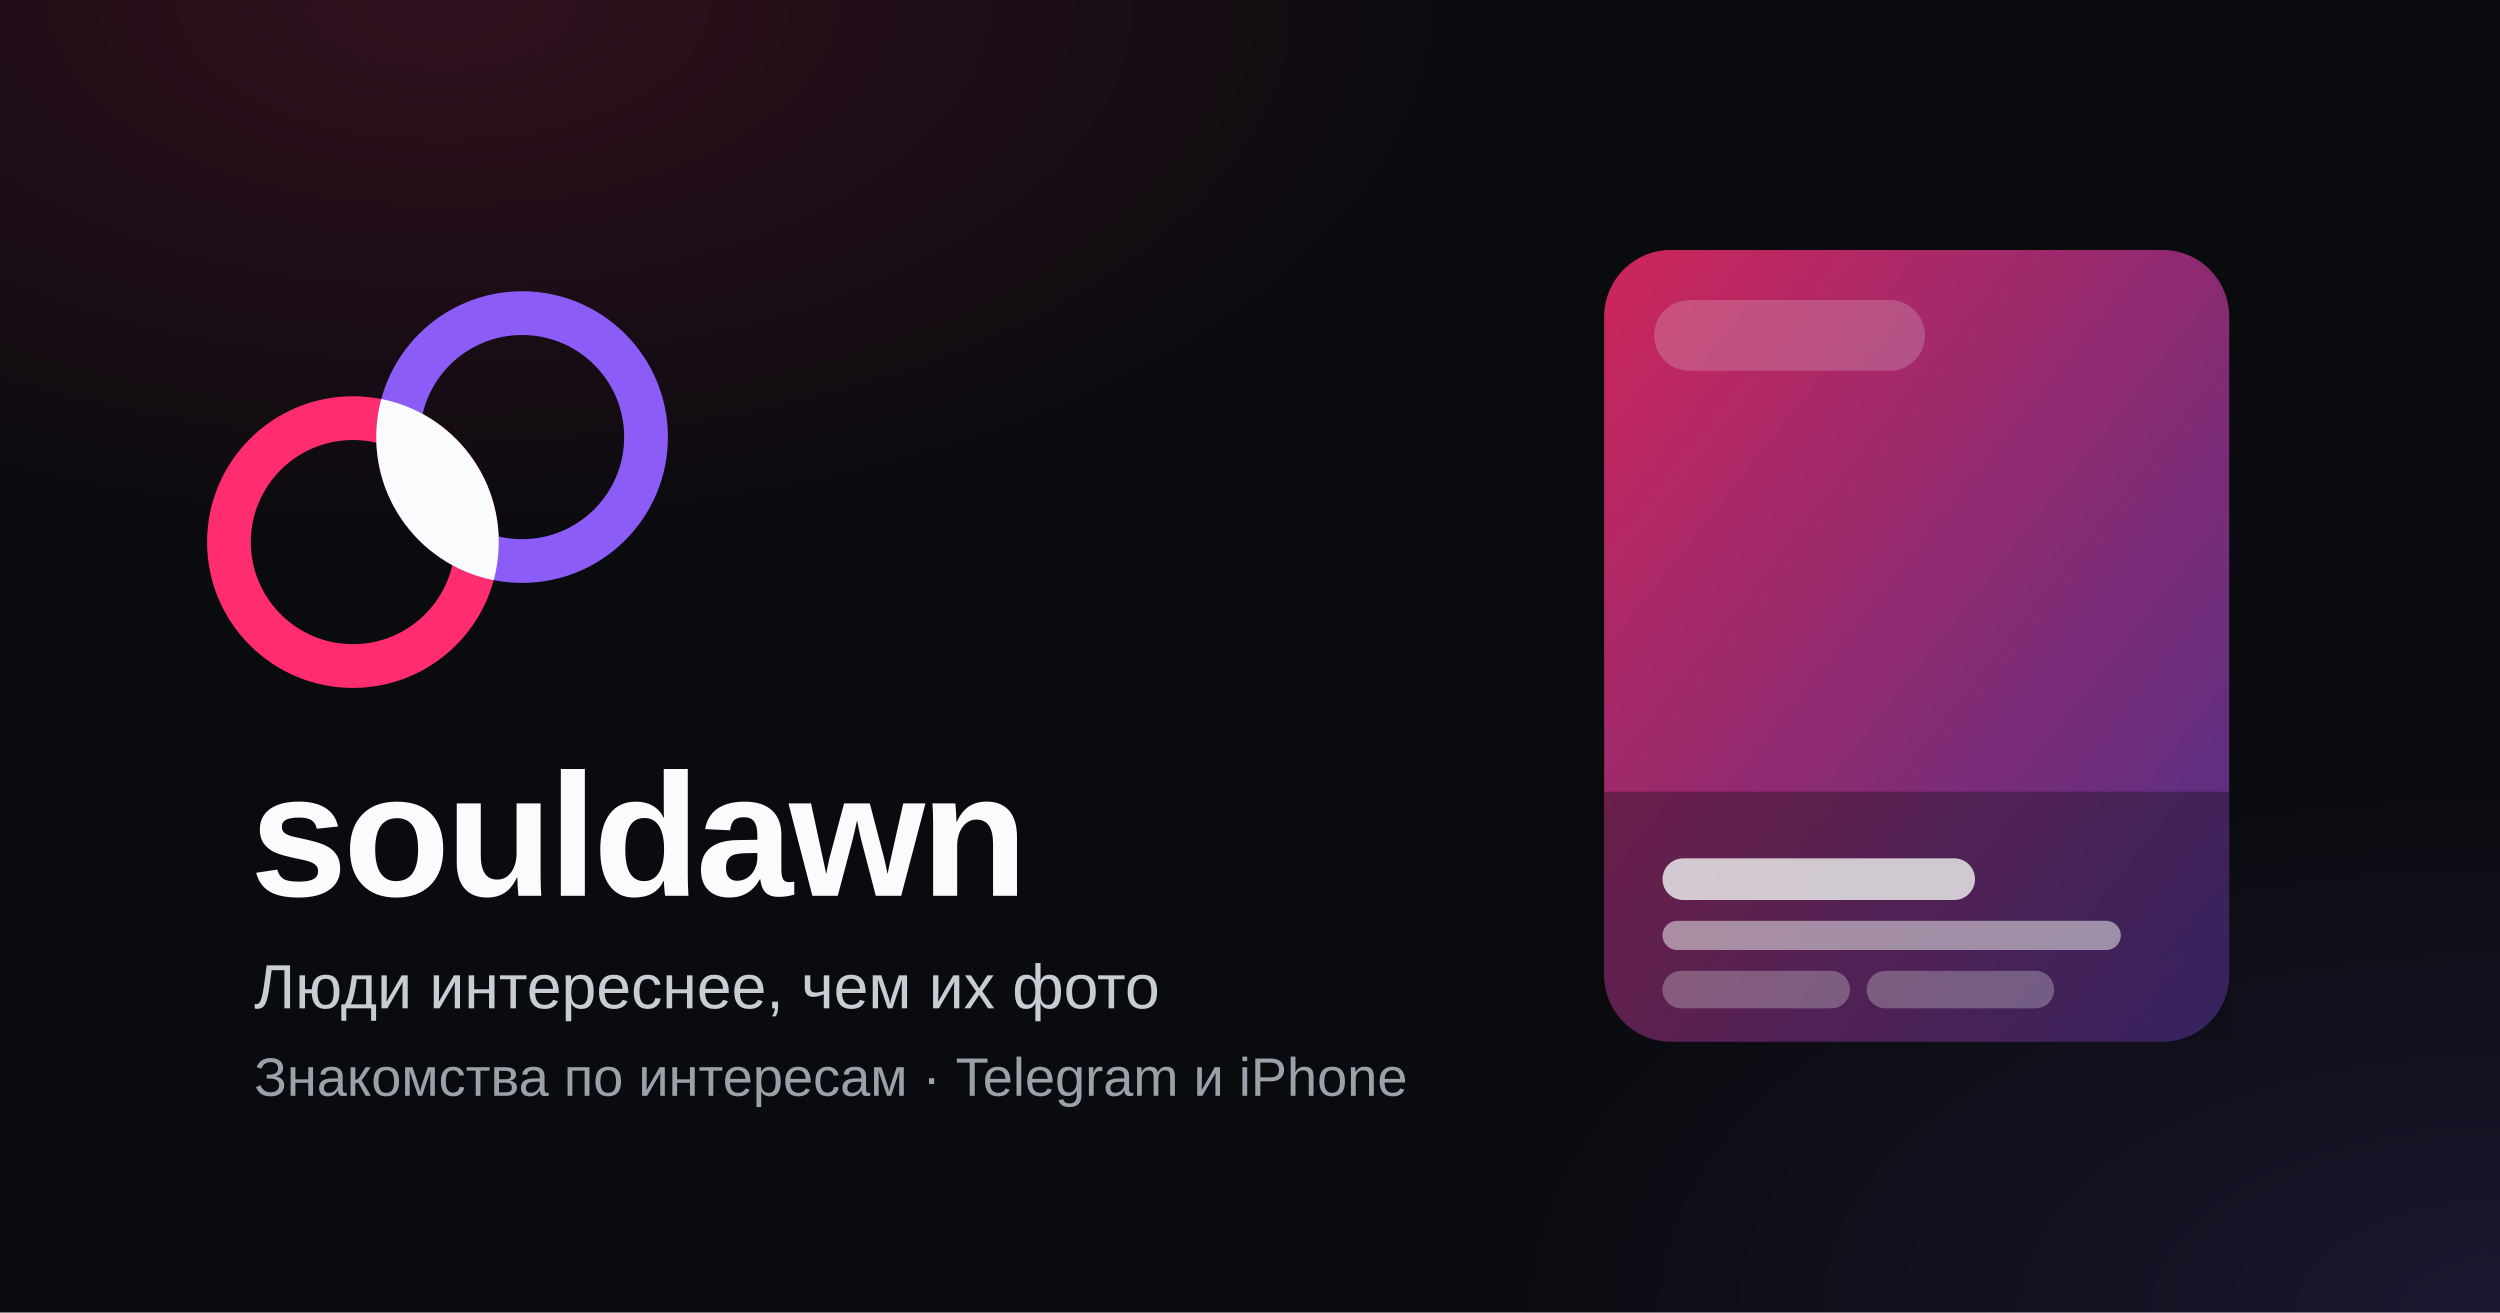
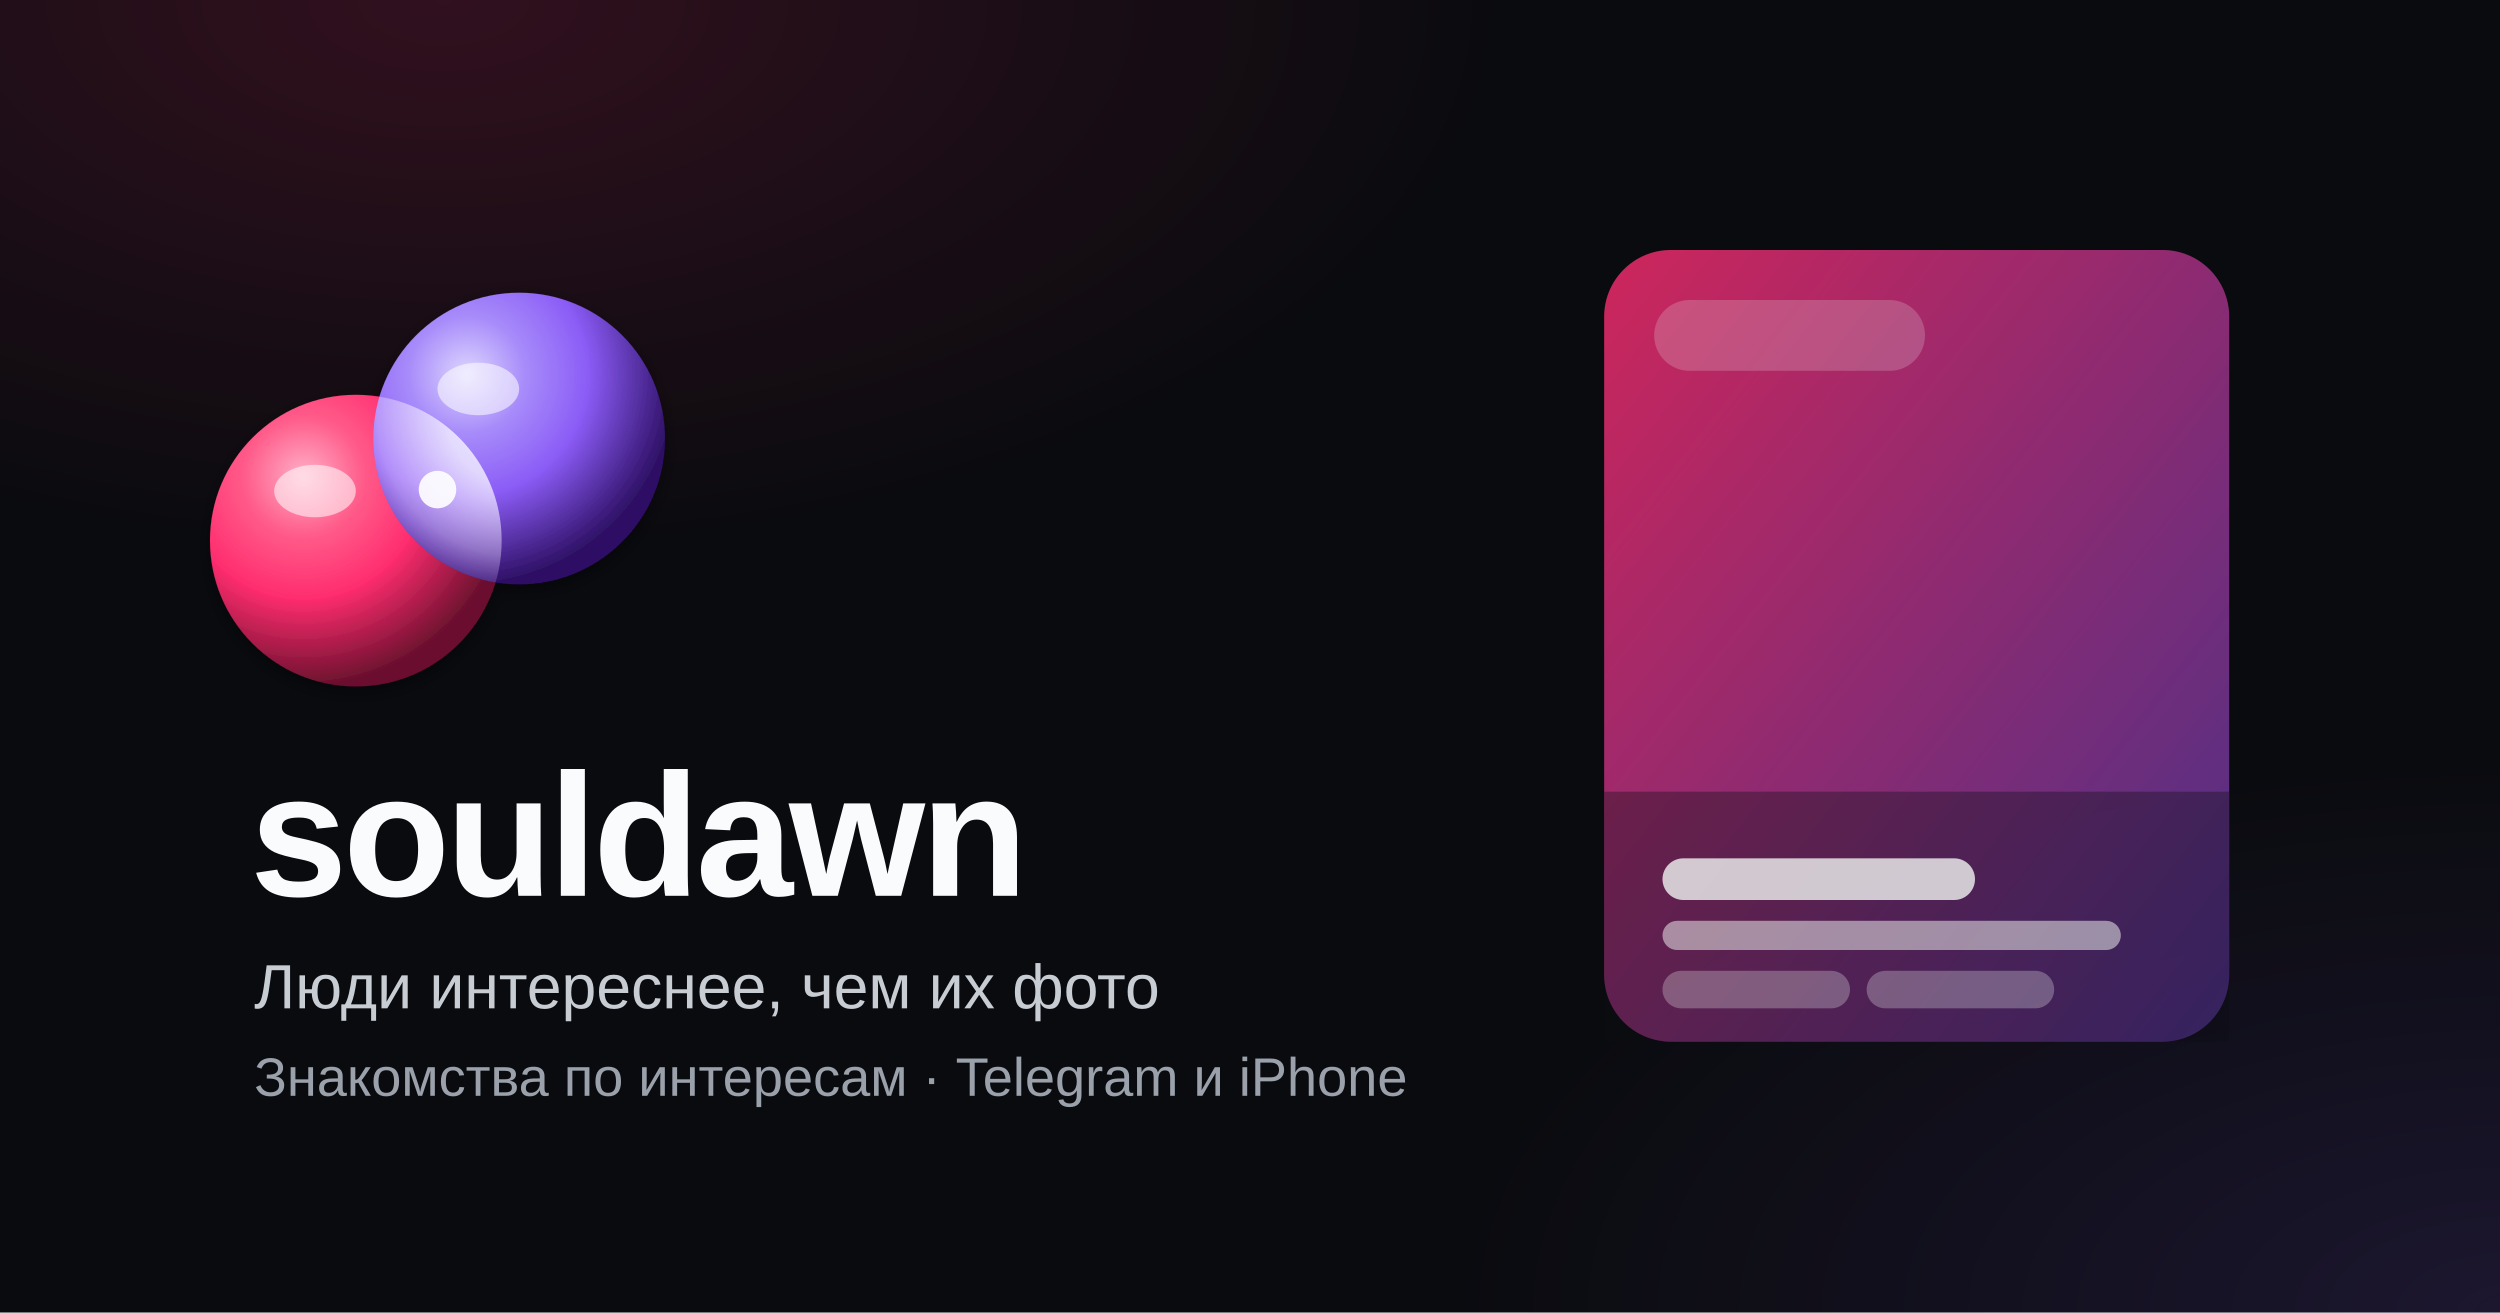
<svg xmlns="http://www.w3.org/2000/svg" width="1200" height="630" viewBox="0 0 1200 630" role="img" aria-labelledby="ogTitle ogDesc">
  <defs>
    <radialGradient id="glow1" cx="18%" cy="0%" r="70%">
      <stop offset="0%" stop-color="#ff2d6f" stop-opacity="0.16" />
      <stop offset="60%" stop-color="#ff2d6f" stop-opacity="0" />
    </radialGradient>
    <radialGradient id="glow2" cx="100%" cy="100%" r="70%">
      <stop offset="0%" stop-color="#8b5cf6" stop-opacity="0.14" />
      <stop offset="60%" stop-color="#8b5cf6" stop-opacity="0" />
    </radialGradient>
    <linearGradient id="cardGrad" x1="0%" y1="0%" x2="100%" y2="100%">
      <stop offset="0%" stop-color="#ff2d6f" />
      <stop offset="100%" stop-color="#5b3aa8" />
    </linearGradient>
+     <radialGradient id="oga" cx="32%" cy="28%" r="72%">
+       <stop offset="0%" stop-color="#ffb0c8" />
+       <stop offset="28%" stop-color="#ff5c8a" />
+       <stop offset="58%" stop-color="#ff2d6f" />
+       <stop offset="100%" stop-color="#6b102e" />
+     </radialGradient>
+     <radialGradient id="ogb" cx="32%" cy="28%" r="72%">
+       <stop offset="0%" stop-color="#ddd6fe" />
+       <stop offset="28%" stop-color="#a78bfa" />
+       <stop offset="58%" stop-color="#8b5cf6" />
+       <stop offset="100%" stop-color="#2e1065" />
+     </radialGradient>
+     <radialGradient id="oglens" cx="50%" cy="42%" r="62%">
+       <stop offset="0%" stop-color="#ffffff" stop-opacity="1" />
+       <stop offset="40%" stop-color="#f5f3ff" stop-opacity="0.85" />
+       <stop offset="78%" stop-color="#e9d5ff" stop-opacity="0.45" />
+       <stop offset="100%" stop-color="#c084fc" stop-opacity="0.15" />
+     </radialGradient>
+     <filter id="ogf" x="-30%" y="-30%" width="160%" height="160%">
+       <feGaussianBlur in="SourceAlpha" stdDeviation="4" result="blur" />
+       <feOffset dy="3" result="off" />
+       <feFlood flood-color="#000000" flood-opacity="0.4" result="color" />
+       <feComposite in="color" in2="off" operator="in" result="shadow" />
+       <feMerge>
+         <feMergeNode in="shadow" />
+         <feMergeNode in="SourceGraphic" />
+       </feMerge>
+     </filter>
    <clipPath id="ogLens">
-       <circle cx="-40.6" cy="25.2" r="70" />
+       <circle cx="-39.2" cy="24.5" r="70" />
    </clipPath>
  </defs>
  <rect width="1200" height="630" fill="#0a0b0f" />
  <rect width="1200" height="630" fill="url(#glow1)" />
  <rect width="1200" height="630" fill="url(#glow2)" />
  <g transform="translate(770,120)" opacity="0.9">
    <rect x="0" y="0" width="300" height="380" rx="32" fill="url(#cardGrad)" />
    <rect x="0" y="0" width="300" height="380" rx="32" fill="#0a0b0f" opacity="0.12" />
    <rect x="24" y="24" width="130" height="34" rx="17" fill="#ffffff" opacity="0.22" />
    <rect x="0" y="260" width="300" height="120" rx="0" fill="#0a0b0f" opacity="0.35" />
    <rect x="28" y="292" width="150" height="20" rx="10" fill="#ffffff" opacity="0.85" />
    <rect x="28" y="322" width="220" height="14" rx="7" fill="#ffffff" opacity="0.55" />
    <rect x="28" y="346" width="90" height="18" rx="9" fill="#ffffff" opacity="0.3" />
    <rect x="126" y="346" width="90" height="18" rx="9" fill="#ffffff" opacity="0.3" />
  </g>
-   <g transform="translate(210,235)">
-     <circle cx="-40.6" cy="25.2" r="59.5" fill="none" stroke="#ff2d6f" stroke-width="21" />
-     <circle cx="40.6" cy="-25.2" r="59.5" fill="none" stroke="#8b5cf6" stroke-width="21" />
-     <circle cx="40.6" cy="-25.2" r="70" fill="#fafbfc" clip-path="url(#ogLens)" />
+   <g transform="translate(210,235)" filter="url(#ogf)">
+     <circle cx="-39.2" cy="24.5" r="70" fill="url(#oga)" />
+     <circle cx="39.2" cy="-24.5" r="70" fill="url(#ogb)" />
+     <circle cx="39.2" cy="-24.5" r="70" fill="url(#oglens)" clip-path="url(#ogLens)" opacity="0.92" />
+     <ellipse cx="-58.8" cy="0.7" rx="19.6" ry="12.6" fill="#ffffff" opacity="0.55" />
+     <ellipse cx="19.6" cy="-48.3" rx="19.6" ry="12.6" fill="#ffffff" opacity="0.55" />
+     <circle cx="0" cy="0" r="9" fill="#ffffff" opacity="0.9" />
  </g>
  <text x="120" y="430" font-family="Arial, Helvetica, sans-serif" font-size="84" font-weight="800" letter-spacing="-2" fill="#fafbfc">souldawn</text>
  <text x="122" y="484" font-family="Arial, Helvetica, sans-serif" font-size="30" font-weight="400" fill="#c8cdd4">Люди интереснее, чем их фото</text>
  <text x="122" y="526" font-family="Arial, Helvetica, sans-serif" font-size="26" font-weight="400" fill="#9ba1ab">Знакомства по интересам · Telegram и iPhone</text>
</svg>
